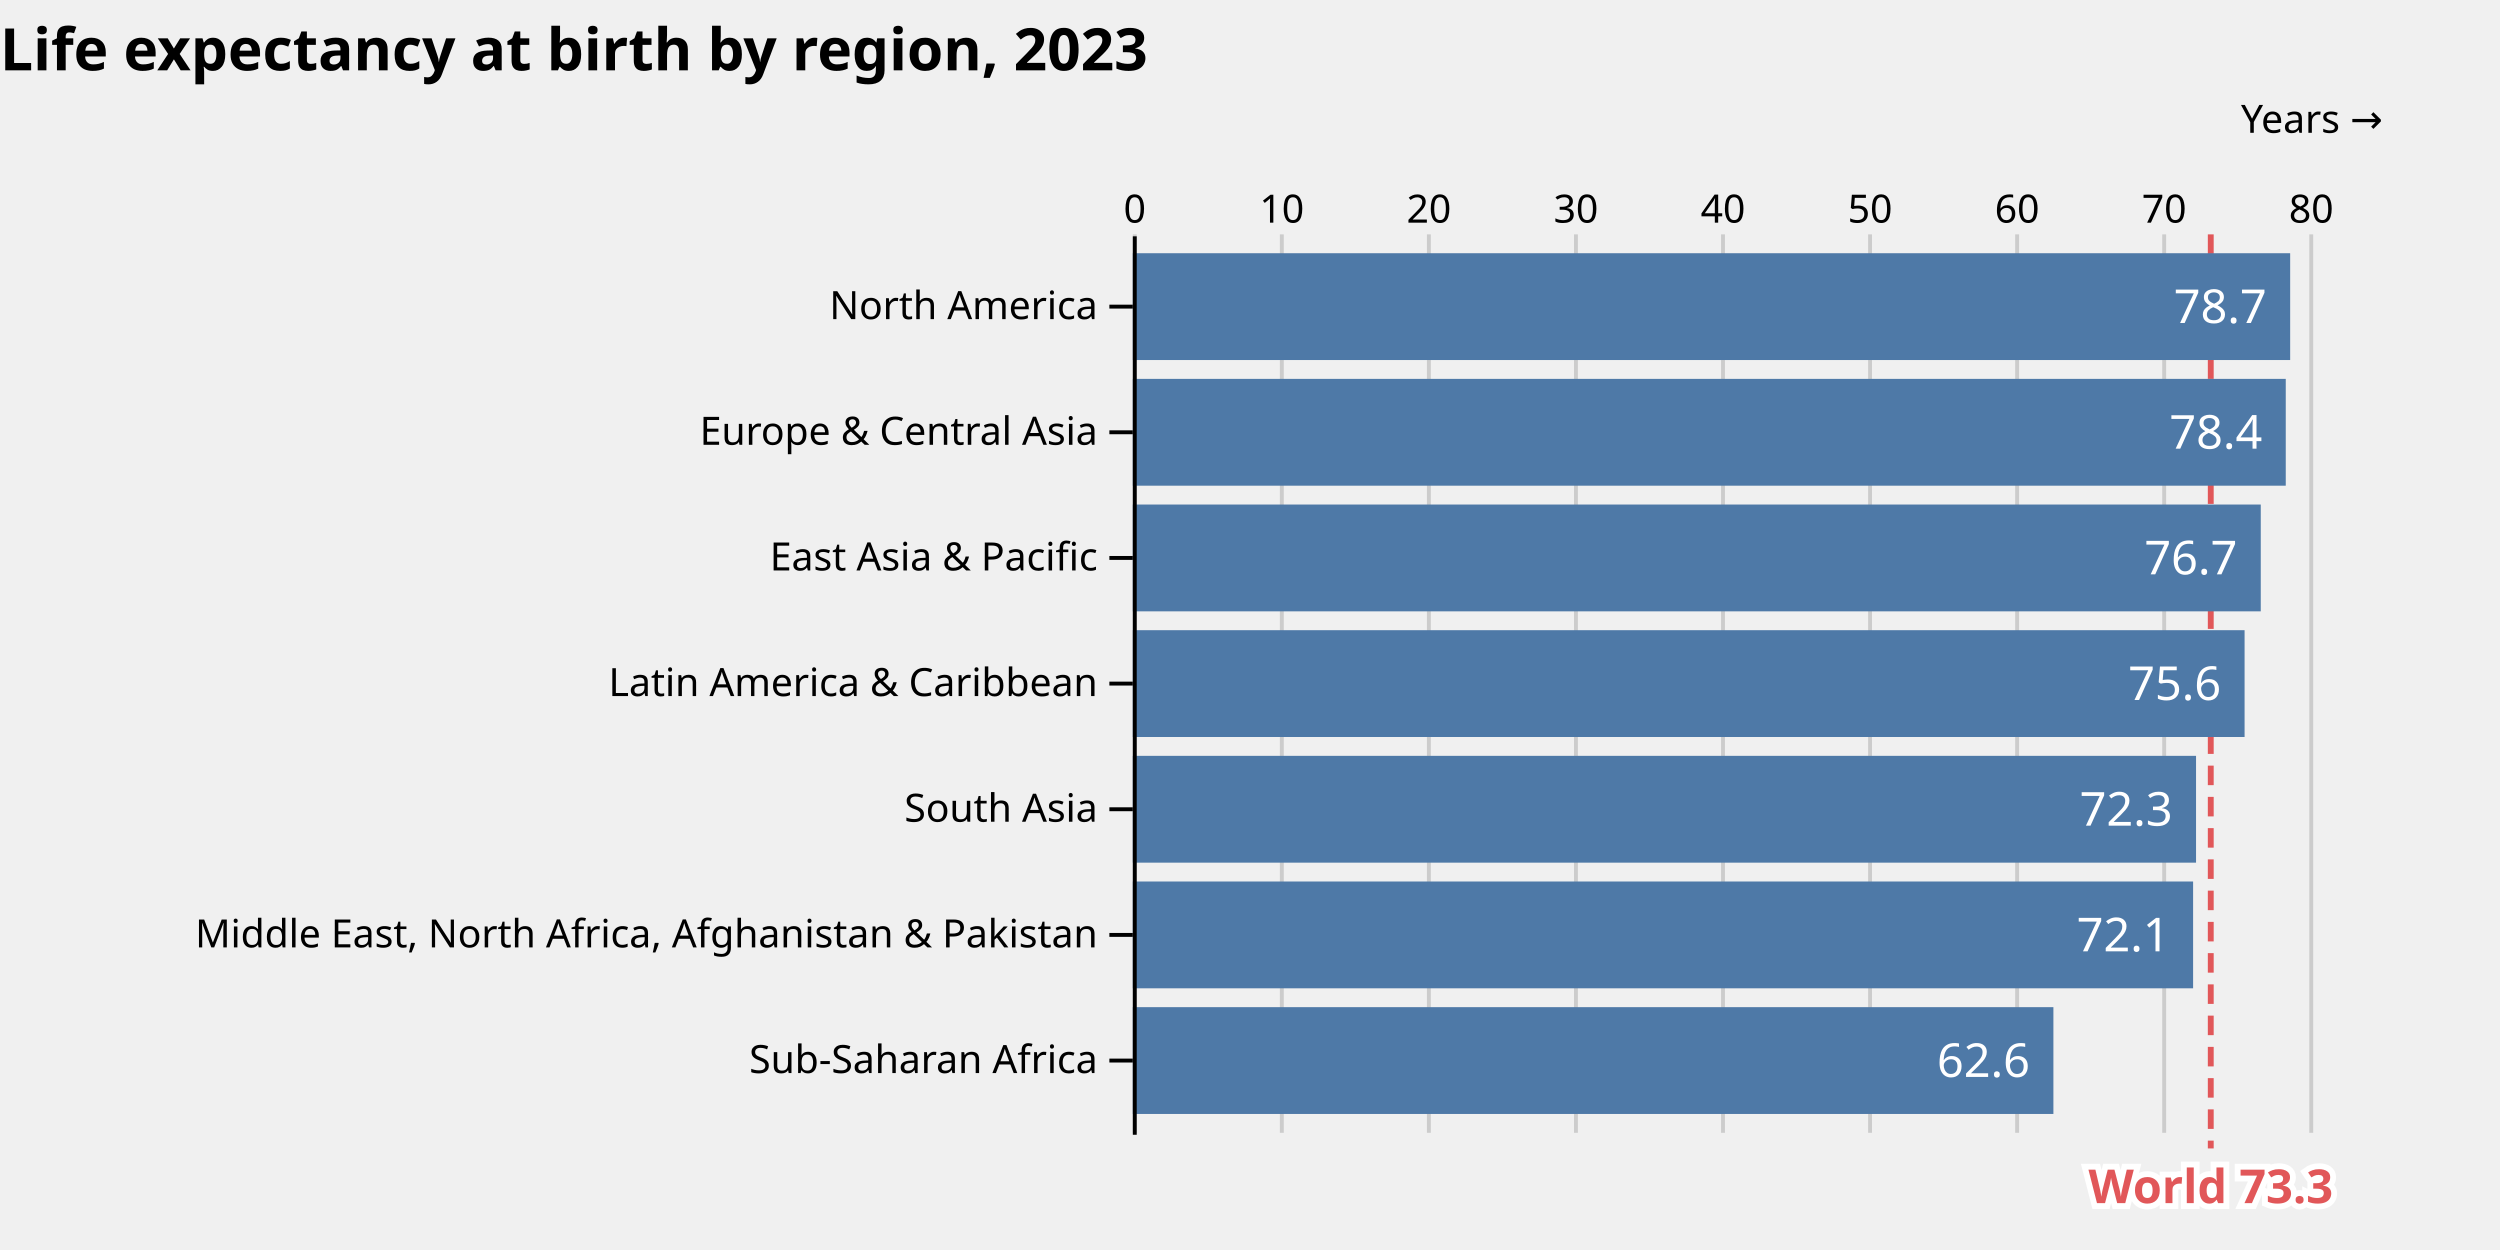
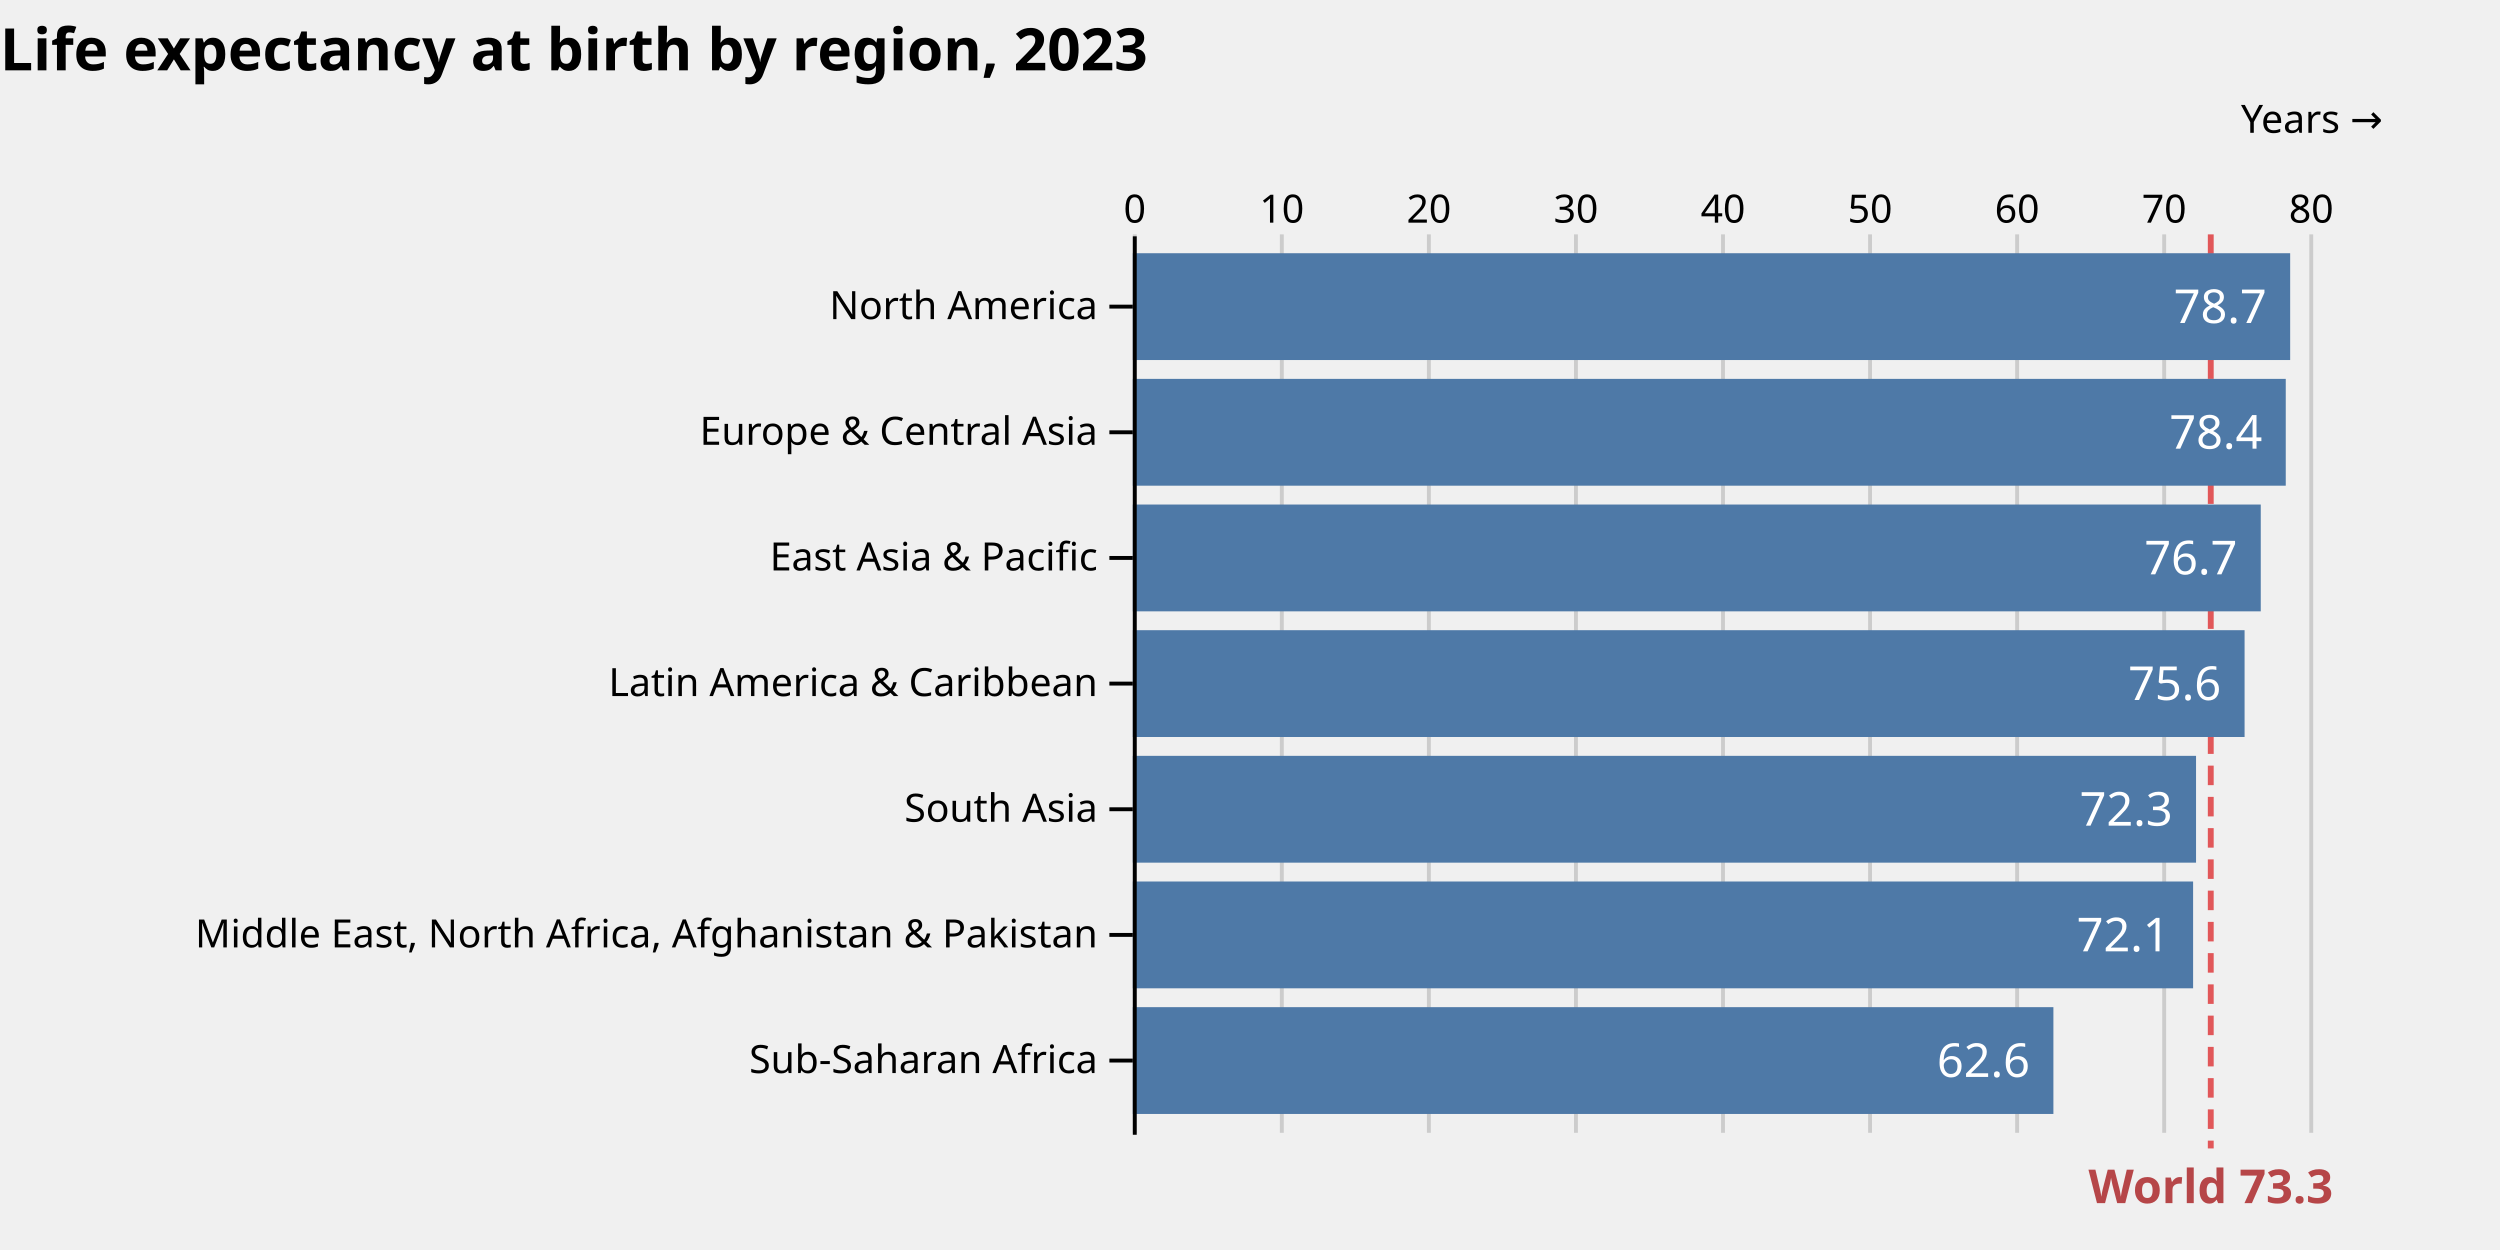
<svg xmlns="http://www.w3.org/2000/svg" width="640" height="320" viewBox="0,0,640,320" style="font: 12px sans-serif;">
  <text x="0" y="18" font-weight="bold" font-size="15">Life expectancy at birth by region, 2023</text>
  <g transform="translate(0,60)" fill="none" font-size="10" font-family="sans-serif" text-anchor="middle">
    <g class="tick" opacity="1" transform="translate(290.5,0)">
      <line stroke="currentColor" y2="230" stroke-opacity="0.15" />
      <text fill="currentColor" y="-3" dy="0em">0</text>
    </g>
    <g class="tick" opacity="1" transform="translate(328.1471,0)">
      <line stroke="currentColor" y2="230" stroke-opacity="0.15" />
      <text fill="currentColor" y="-3" dy="0em">10</text>
    </g>
    <g class="tick" opacity="1" transform="translate(365.7941,0)">
      <line stroke="currentColor" y2="230" stroke-opacity="0.15" />
      <text fill="currentColor" y="-3" dy="0em">20</text>
    </g>
    <g class="tick" opacity="1" transform="translate(403.4412,0)">
      <line stroke="currentColor" y2="230" stroke-opacity="0.15" />
      <text fill="currentColor" y="-3" dy="0em">30</text>
    </g>
    <g class="tick" opacity="1" transform="translate(441.0882,0)">
      <line stroke="currentColor" y2="230" stroke-opacity="0.15" />
      <text fill="currentColor" y="-3" dy="0em">40</text>
    </g>
    <g class="tick" opacity="1" transform="translate(478.7353,0)">
      <line stroke="currentColor" y2="230" stroke-opacity="0.15" />
      <text fill="currentColor" y="-3" dy="0em">50</text>
    </g>
    <g class="tick" opacity="1" transform="translate(516.3824,0)">
      <line stroke="currentColor" y2="230" stroke-opacity="0.15" />
      <text fill="currentColor" y="-3" dy="0em">60</text>
    </g>
    <g class="tick" opacity="1" transform="translate(554.0294,0)">
      <line stroke="currentColor" y2="230" stroke-opacity="0.15" />
      <text fill="currentColor" y="-3" dy="0em">70</text>
    </g>
    <g class="tick" opacity="1" transform="translate(591.6765,0)">
      <line stroke="currentColor" y2="230" stroke-opacity="0.15" />
      <text fill="currentColor" y="-3" dy="0em">80</text>
    </g>
    <text x="610" y="-26" fill="currentColor" text-anchor="end">Years →</text>
  </g>
  <line x1="565.953" x2="565.953" y1="60" y2="294" stroke="#e15759" stroke-width="1.5" stroke-dasharray="5 3" />
  <g fill="#4e79a7">
    <rect x="290" y="64.825" width="296.282" height="27.343" />
    <rect x="290" y="96.993" width="295.153" height="27.343" />
    <rect x="290" y="129.161" width="288.753" height="27.343" />
    <rect x="290" y="161.329" width="284.612" height="27.343" />
    <rect x="290" y="193.497" width="272.188" height="27.343" />
    <rect x="290" y="225.664" width="271.435" height="27.343" />
    <rect x="290" y="257.832" width="235.671" height="27.343" />
  </g>
  <g fill="white" text-anchor="end">
    <text x="580.282" y="78.497" dy="0.35em">78.7</text>
    <text x="579.153" y="110.664" dy="0.35em">78.4</text>
    <text x="572.753" y="142.832" dy="0.35em">76.7</text>
    <text x="568.612" y="175" dy="0.35em">75.6</text>
    <text x="556.188" y="207.168" dy="0.35em">72.3</text>
    <text x="555.435" y="239.336" dy="0.35em">72.1</text>
    <text x="519.671" y="271.503" dy="0.35em">62.6</text>
  </g>
  <g transform="translate(290,0)" fill="none" font-size="10" font-family="sans-serif" text-anchor="end">
    <path class="domain" stroke="currentColor" d="M0.5,60.5V290.5" />
    <g class="tick" opacity="1" transform="translate(0,78.4965)">
      <line stroke="currentColor" x2="-6" />
      <text fill="currentColor" x="-9" dy="0.32em">North America</text>
    </g>
    <g class="tick" opacity="1" transform="translate(0,110.6643)">
      <line stroke="currentColor" x2="-6" />
      <text fill="currentColor" x="-9" dy="0.32em">Europe &amp; Central Asia</text>
    </g>
    <g class="tick" opacity="1" transform="translate(0,142.8322)">
      <line stroke="currentColor" x2="-6" />
      <text fill="currentColor" x="-9" dy="0.32em">East Asia &amp; Pacific</text>
    </g>
    <g class="tick" opacity="1" transform="translate(0,175)">
      <line stroke="currentColor" x2="-6" />
      <text fill="currentColor" x="-9" dy="0.32em">Latin America &amp; Caribbean</text>
    </g>
    <g class="tick" opacity="1" transform="translate(0,207.1678)">
      <line stroke="currentColor" x2="-6" />
      <text fill="currentColor" x="-9" dy="0.32em">South Asia</text>
    </g>
    <g class="tick" opacity="1" transform="translate(0,239.3357)">
      <line stroke="currentColor" x2="-6" />
      <text fill="currentColor" x="-9" dy="0.32em">Middle East, North Africa, Afghanistan &amp; Pakistan</text>
    </g>
    <g class="tick" opacity="1" transform="translate(0,271.5035)">
      <line stroke="currentColor" x2="-6" />
      <text fill="currentColor" x="-9" dy="0.32em">Sub-Saharan Africa</text>
    </g>
  </g>
-   <text x="565.953" y="308" fill="#e15759" text-anchor="middle" font-weight="bold" stroke="white" stroke-width="3" paint-order="stroke">World 73.3</text>
+   <text x="565.953" y="308" fill="rgb(182, 70, 72)" text-anchor="middle" font-weight="bold">World 73.3</text>
</svg>
